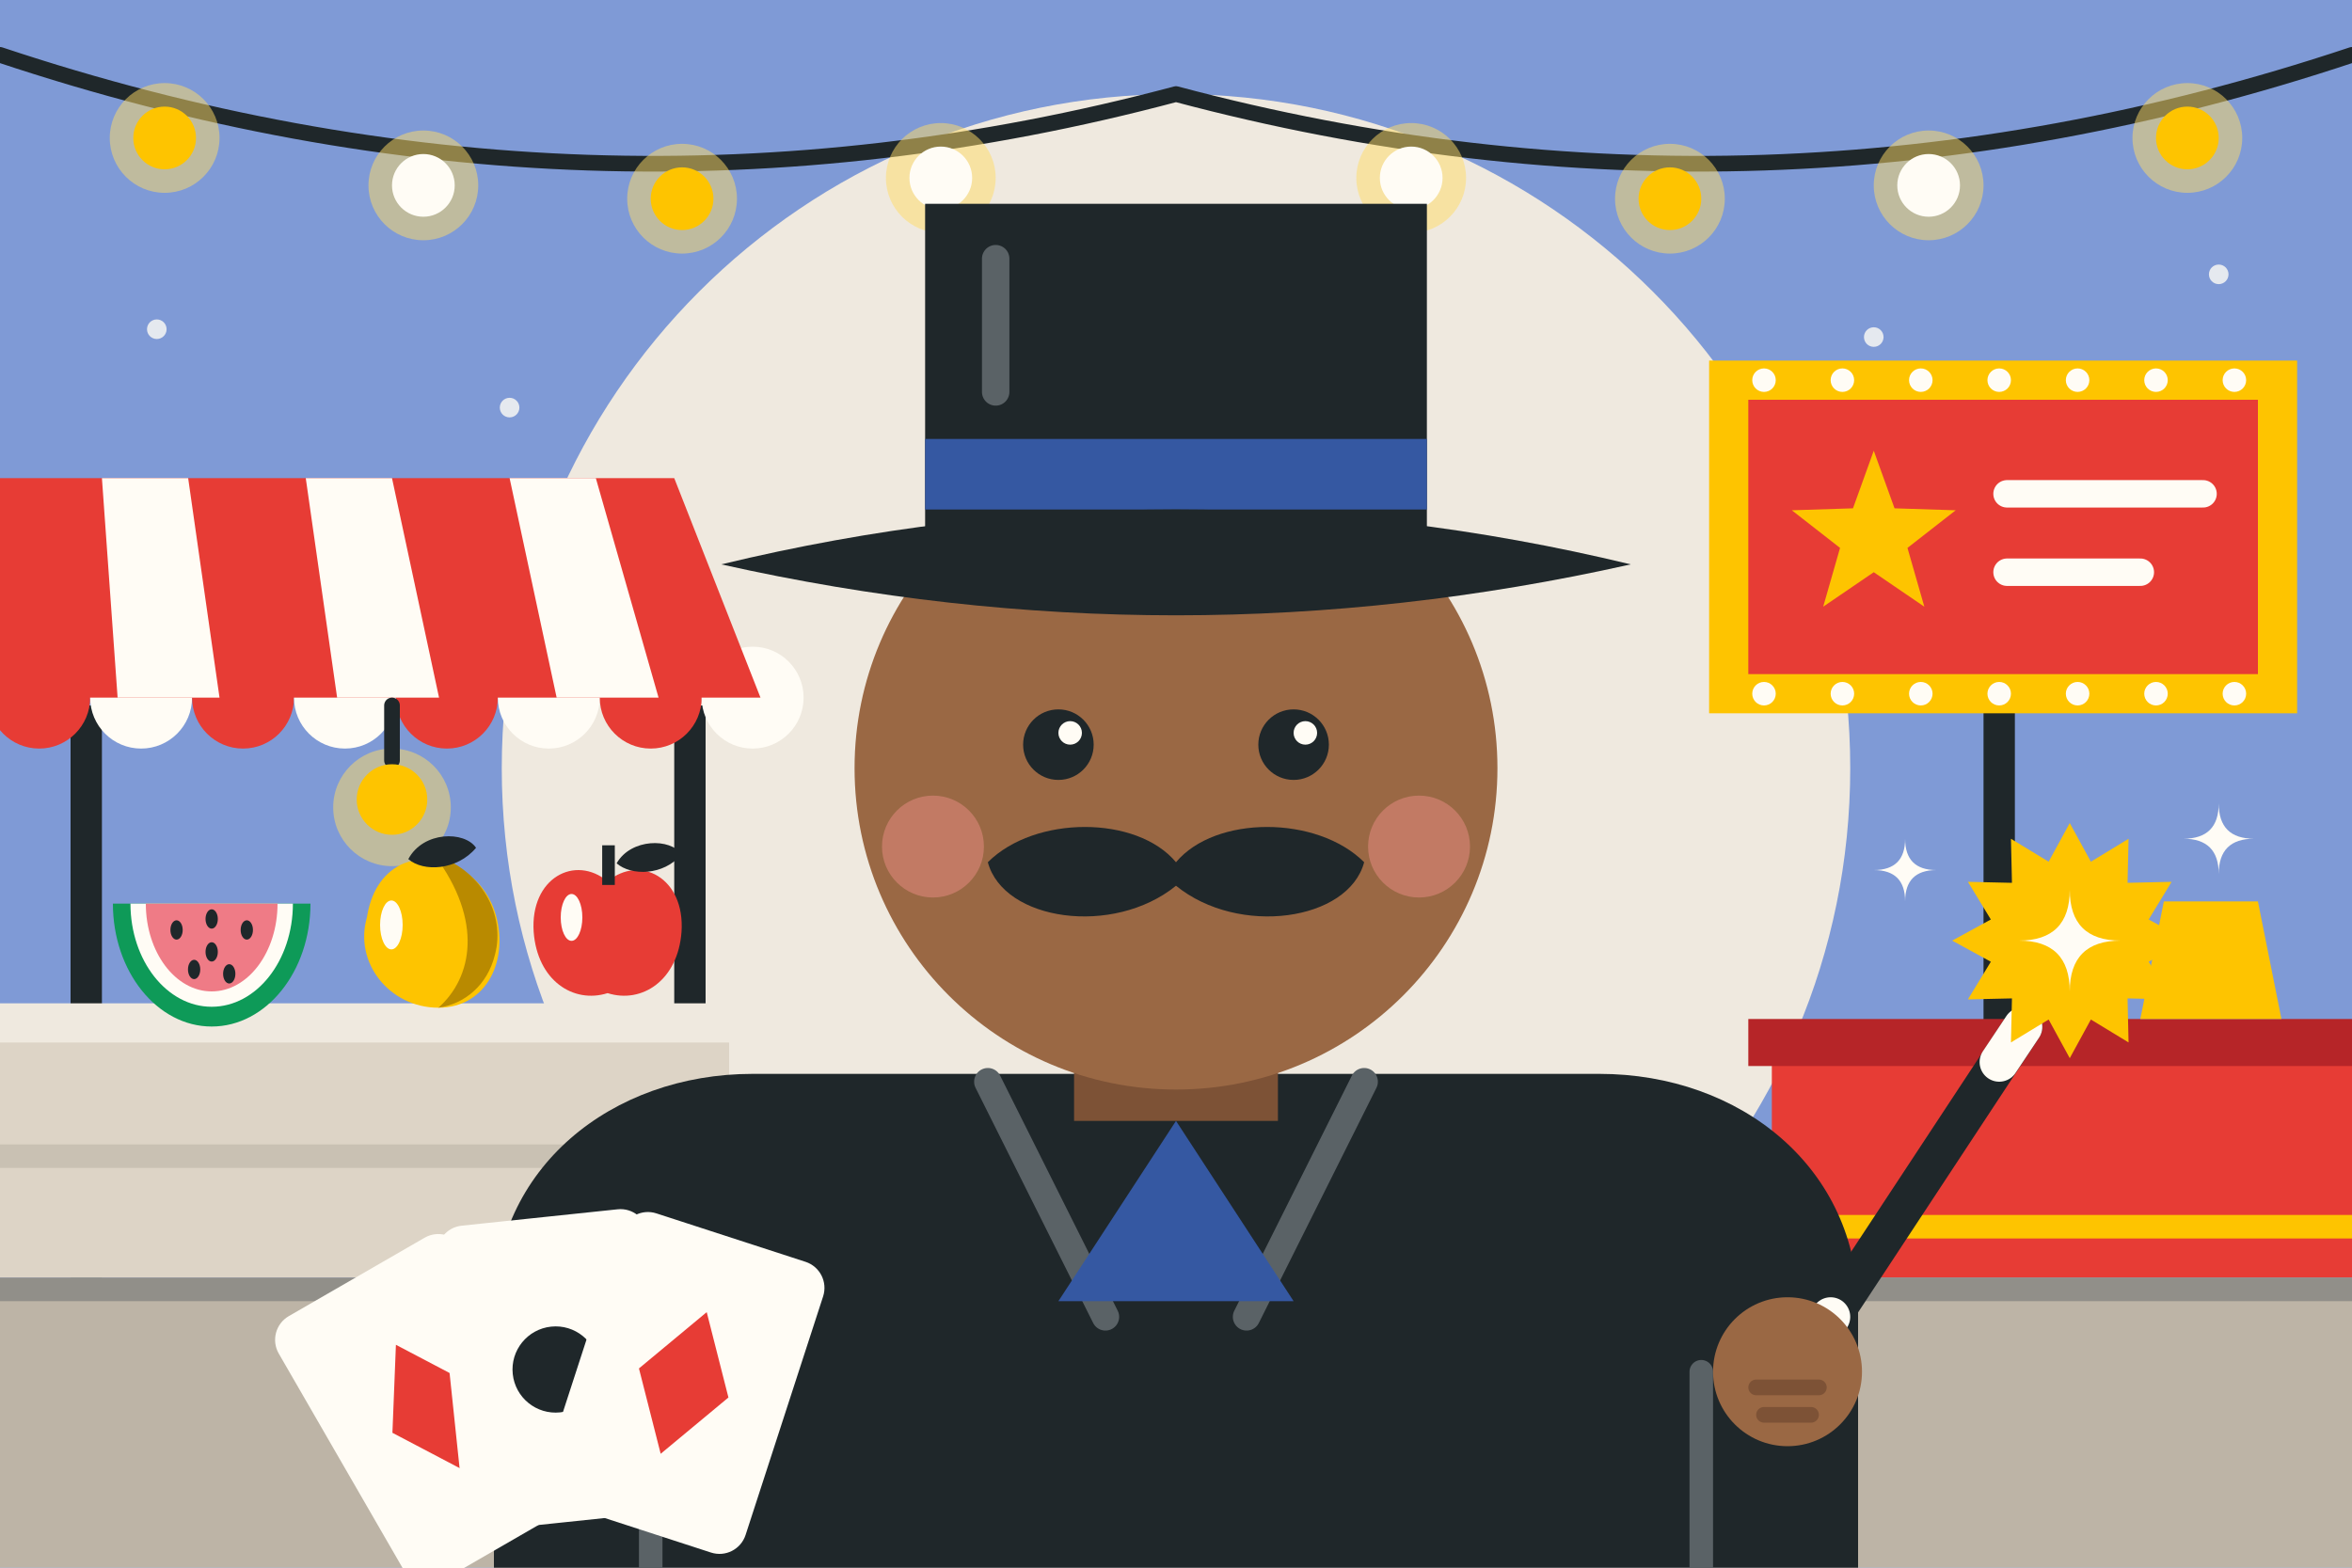
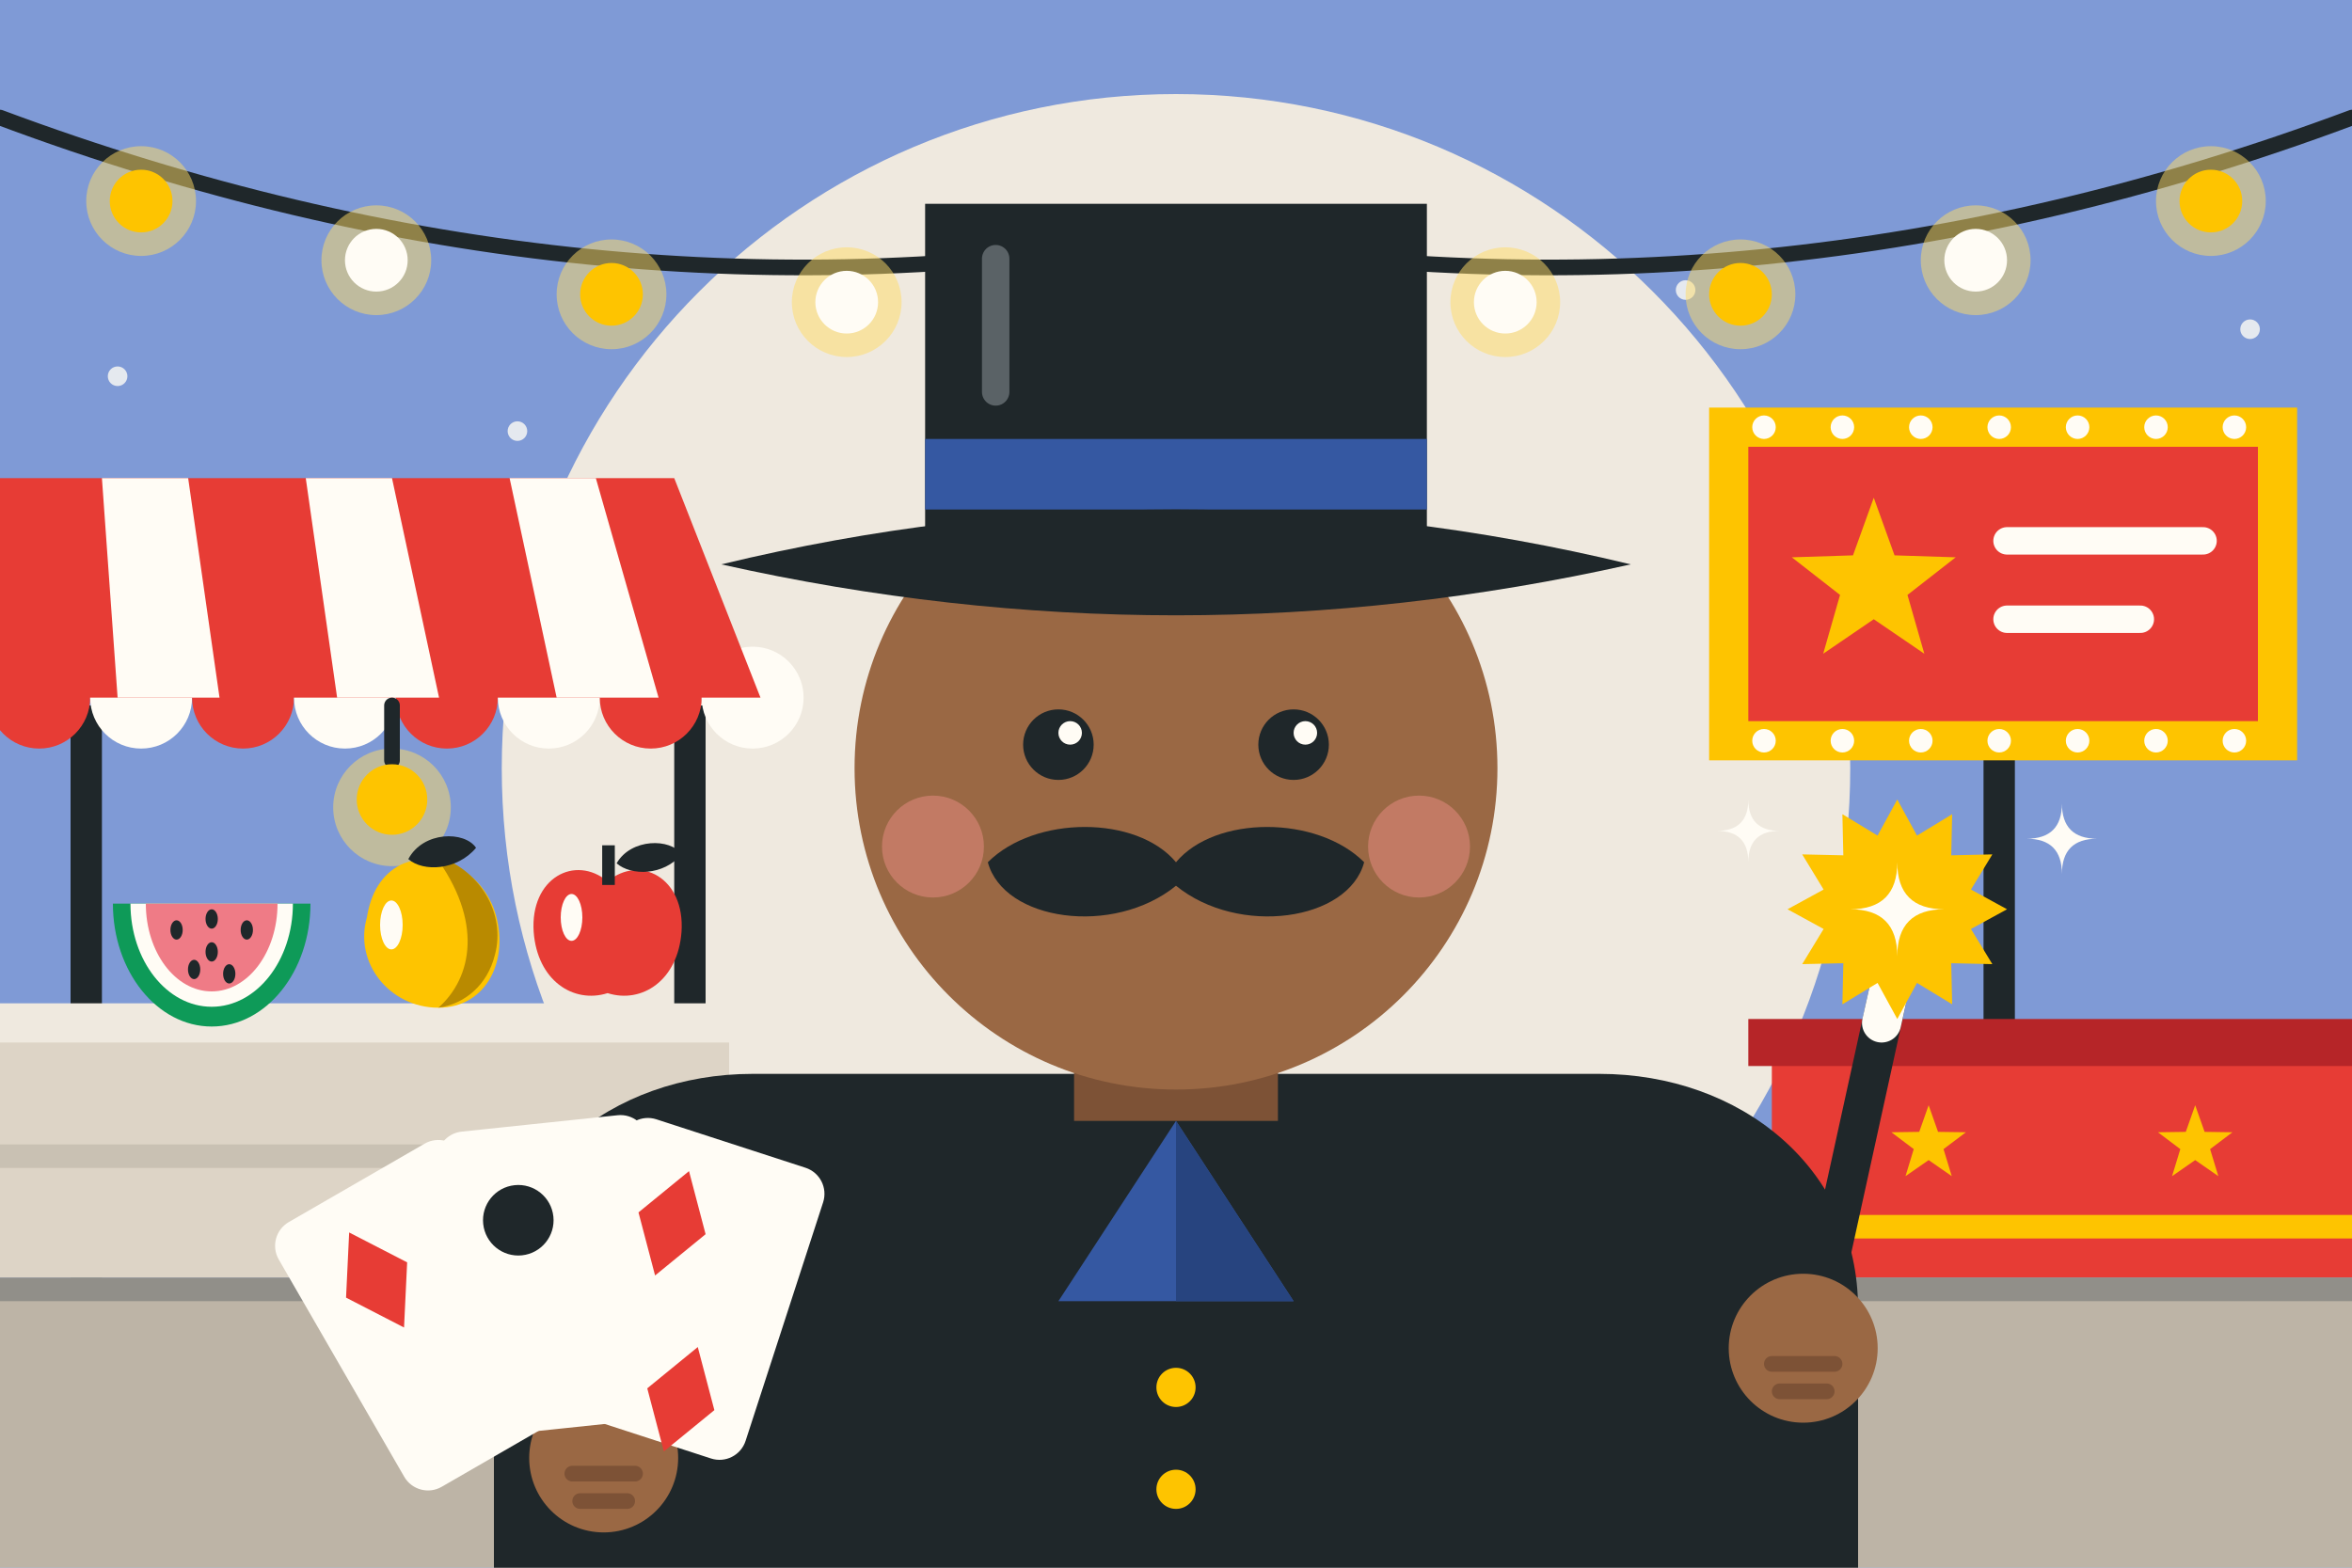
<svg xmlns="http://www.w3.org/2000/svg" viewBox="0 0 600 400">
  <rect x="0" y="0" width="600" height="400" fill="#7f9ad6" />
-   <circle cx="40" cy="84" r="2.5" fill="#fffcf5" opacity="0.8" />
-   <circle cx="208" cy="96" r="2.5" fill="#fffcf5" opacity="0.8" />
-   <circle cx="396" cy="100" r="2.5" fill="#fffcf5" opacity="0.8" />
-   <circle cx="566" cy="70" r="2.5" fill="#fffcf5" opacity="0.8" />
-   <circle cx="130" cy="104" r="2.5" fill="#fffcf5" opacity="0.8" />
-   <circle cx="478" cy="86" r="2.5" fill="#fffcf5" opacity="0.8" />
+   <circle cx="30" cy="96" r="2.5" fill="#fffcf5" opacity="0.8" />
+   <circle cx="212" cy="108" r="2.5" fill="#fffcf5" opacity="0.8" />
+   <circle cx="392" cy="112" r="2.5" fill="#fffcf5" opacity="0.8" />
+   <circle cx="574" cy="84" r="2.5" fill="#fffcf5" opacity="0.8" />
+   <circle cx="132" cy="110" r="2.5" fill="#fffcf5" opacity="0.8" />
+   <circle cx="430" cy="74" r="2.5" fill="#fffcf5" opacity="0.8" />
  <circle cx="300" cy="196" r="172" fill="#efe9df" />
-   <path d="M0 14Q150 64 300 24Q450 64 600 14" fill="none" stroke="#1f272a" stroke-width="4" stroke-linecap="round" stroke-linejoin="round" />
-   <circle cx="42.0" cy="35.2" r="14" fill="#ffdc66" opacity="0.5" />
-   <circle cx="42.0" cy="35.2" r="8" fill="#fec400" />
-   <circle cx="108.0" cy="47.3" r="14" fill="#ffdc66" opacity="0.5" />
-   <circle cx="108.0" cy="47.3" r="8" fill="#fffcf5" />
-   <circle cx="174.0" cy="50.7" r="14" fill="#ffdc66" opacity="0.5" />
-   <circle cx="174.0" cy="50.7" r="8" fill="#fec400" />
-   <circle cx="240.0" cy="45.4" r="14" fill="#ffdc66" opacity="0.5" />
-   <circle cx="240.0" cy="45.4" r="8" fill="#fffcf5" />
-   <circle cx="360.0" cy="45.4" r="14" fill="#ffdc66" opacity="0.5" />
-   <circle cx="360.0" cy="45.4" r="8" fill="#fffcf5" />
-   <circle cx="426.0" cy="50.7" r="14" fill="#ffdc66" opacity="0.5" />
-   <circle cx="426.0" cy="50.7" r="8" fill="#fec400" />
-   <circle cx="492.0" cy="47.3" r="14" fill="#ffdc66" opacity="0.5" />
-   <circle cx="492.0" cy="47.3" r="8" fill="#fffcf5" />
-   <circle cx="558.0" cy="35.2" r="14" fill="#ffdc66" opacity="0.5" />
-   <circle cx="558.0" cy="35.2" r="8" fill="#fec400" />
+   <path d="M0 30Q150 86 300 60Q450 86 600 30" fill="none" stroke="#1f272a" stroke-width="4" stroke-linecap="round" stroke-linejoin="round" />
+   <circle cx="36.0" cy="51.3" r="14" fill="#ffdc66" opacity="0.5" />
+   <circle cx="36.0" cy="51.3" r="8" fill="#fec400" />
+   <circle cx="96.0" cy="66.4" r="14" fill="#ffdc66" opacity="0.5" />
+   <circle cx="96.0" cy="66.4" r="8" fill="#fffcf5" />
+   <circle cx="156.0" cy="75.1" r="14" fill="#ffdc66" opacity="0.5" />
+   <circle cx="156.0" cy="75.1" r="8" fill="#fec400" />
+   <circle cx="216.0" cy="77.1" r="14" fill="#ffdc66" opacity="0.5" />
+   <circle cx="216.0" cy="77.1" r="8" fill="#fffcf5" />
+   <circle cx="384.0" cy="77.1" r="14" fill="#ffdc66" opacity="0.5" />
+   <circle cx="384.0" cy="77.1" r="8" fill="#fffcf5" />
+   <circle cx="444.0" cy="75.1" r="14" fill="#ffdc66" opacity="0.5" />
+   <circle cx="444.0" cy="75.1" r="8" fill="#fec400" />
+   <circle cx="504.0" cy="66.4" r="14" fill="#ffdc66" opacity="0.5" />
+   <circle cx="504.0" cy="66.4" r="8" fill="#fffcf5" />
+   <circle cx="564.0" cy="51.3" r="14" fill="#ffdc66" opacity="0.5" />
+   <circle cx="564.0" cy="51.3" r="8" fill="#fec400" />
  <path d="M22 180V326M176 180V326" fill="none" stroke="#1f272a" stroke-width="8" stroke-linecap="butt" stroke-linejoin="round" />
  <circle cx="10" cy="178" r="13" fill="#e73c35" />
  <circle cx="36" cy="178" r="13" fill="#fffcf5" />
  <circle cx="62" cy="178" r="13" fill="#e73c35" />
  <circle cx="88" cy="178" r="13" fill="#fffcf5" />
  <circle cx="114" cy="178" r="13" fill="#e73c35" />
  <circle cx="140" cy="178" r="13" fill="#fffcf5" />
  <circle cx="166" cy="178" r="13" fill="#e73c35" />
  <circle cx="192" cy="178" r="13" fill="#fffcf5" />
  <path d="M0 122h172l22 56H0z" fill="#e73c35" />
  <path d="M26 122h22l8 56h-26z" fill="#fffcf5" />
  <path d="M78 122h22l12 56h-26z" fill="#fffcf5" />
  <path d="M130 122h22l16 56h-26z" fill="#fffcf5" />
  <circle cx="100" cy="206" r="15" fill="#ffdc66" opacity="0.5" />
  <path d="M100 180v14" fill="none" stroke="#1f272a" stroke-width="4" stroke-linecap="round" stroke-linejoin="round" />
  <circle cx="100" cy="204" r="9" fill="#fec400" />
  <rect x="0" y="262" width="186" height="64" fill="#ddd4c6" />
  <rect x="0" y="256" width="190" height="10" fill="#efe9df" />
  <rect x="0" y="292" width="186" height="6" fill="#bdb4a6" opacity="0.6" />
  <g transform="translate(26 216) scale(1.75)">
    <path d="M5 26H95A45 56 0 0 1 5 26Z" fill="#0e9a58" transform="scale(0.32)" />
    <path d="M13 26H87A37 47 0 0 1 13 26Z" fill="#fffcf5" transform="scale(0.32)" />
    <path d="M20 26H80A30 40 0 0 1 20 26Z" fill="#ef7b86" transform="scale(0.32)" />
    <ellipse cx="34" cy="38" rx="2.8" ry="4.4" fill="#1f272a" transform="scale(0.32)" />
    <ellipse cx="50" cy="48" rx="2.8" ry="4.4" fill="#1f272a" transform="scale(0.32)" />
    <ellipse cx="66" cy="38" rx="2.8" ry="4.4" fill="#1f272a" transform="scale(0.32)" />
    <ellipse cx="42" cy="56" rx="2.8" ry="4.4" fill="#1f272a" transform="scale(0.32)" />
    <ellipse cx="58" cy="58" rx="2.8" ry="4.4" fill="#1f272a" transform="scale(0.32)" />
    <ellipse cx="50" cy="33" rx="2.8" ry="4.4" fill="#1f272a" transform="scale(0.32)" />
  </g>
  <g transform="translate(84 212) scale(1.5)">
    <path d="M20 46C13 70 32 94 58 94C84 94 96 68 88 43C80 19 55 10 38 18C28 23 22 33 20 46Z" fill="#fec400" transform="scale(0.32)" />
    <path d="M56 13C80 20 94 44 88 66C84 82 72 92 58 94C76 78 82 48 56 13Z" fill="#b98a00" transform="scale(0.32)" />
    <ellipse cx="33" cy="50" rx="6" ry="13" fill="#fffcf5" transform="scale(0.32)" />
    <path d="M42 15C50 0 72 0 78 9C68 21 50 22 42 15Z" fill="#1f272a" transform="scale(0.32)" />
  </g>
  <g transform="translate(132 212) scale(1.4375)">
    <path d="M50 28C32 13 7 26 9 56C11 83 31 96 50 90C69 96 89 83 91 56C93 26 68 13 50 28Z" fill="#e73c35" transform="scale(0.32)" />
    <ellipse cx="30" cy="48" rx="6" ry="13" fill="#fffcf5" transform="scale(0.32)" />
    <path d="M47 8h7v22h-7Z" fill="#1f272a" transform="scale(0.32)" />
    <path d="M55 18C63 4 85 4 91 13C81 25 63 25 55 18Z" fill="#1f272a" transform="scale(0.32)" />
  </g>
-   <path d="M510 180V266" fill="none" stroke="#1f272a" stroke-width="8" stroke-linecap="butt" stroke-linejoin="round" />
-   <rect x="436" y="92" width="150" height="90" fill="#fec400" />
-   <rect x="446" y="102" width="130" height="70" fill="#e73c35" />
-   <path d="M478.0 115.0L483.3 129.7L498.9 130.2L486.6 139.8L490.9 154.8L478.0 146.0L465.1 154.8L469.4 139.8L457.1 130.2L472.7 129.7Z" fill="#fec400" />
-   <path d="M512 126h50M512 146h34" fill="none" stroke="#fffcf5" stroke-width="7" stroke-linecap="round" stroke-linejoin="round" />
-   <circle cx="450" cy="97" r="3" fill="#fffcf5" />
-   <circle cx="450" cy="177" r="3" fill="#fffcf5" />
-   <circle cx="470" cy="97" r="3" fill="#fffcf5" />
-   <circle cx="470" cy="177" r="3" fill="#fffcf5" />
-   <circle cx="490" cy="97" r="3" fill="#fffcf5" />
-   <circle cx="490" cy="177" r="3" fill="#fffcf5" />
-   <circle cx="510" cy="97" r="3" fill="#fffcf5" />
-   <circle cx="510" cy="177" r="3" fill="#fffcf5" />
-   <circle cx="530" cy="97" r="3" fill="#fffcf5" />
-   <circle cx="530" cy="177" r="3" fill="#fffcf5" />
-   <circle cx="550" cy="97" r="3" fill="#fffcf5" />
-   <circle cx="550" cy="177" r="3" fill="#fffcf5" />
-   <circle cx="570" cy="97" r="3" fill="#fffcf5" />
-   <circle cx="570" cy="177" r="3" fill="#fffcf5" />
+   <path d="M510 190V266" fill="none" stroke="#1f272a" stroke-width="8" stroke-linecap="butt" stroke-linejoin="round" />
+   <rect x="436" y="104" width="150" height="90" fill="#fec400" />
+   <rect x="446" y="114" width="130" height="70" fill="#e73c35" />
+   <path d="M478.0 127.0L483.3 141.7L498.9 142.2L486.6 151.8L490.9 166.8L478.0 158.0L465.1 166.8L469.4 151.8L457.1 142.2L472.7 141.7Z" fill="#fec400" />
+   <path d="M512 138h50M512 158h34" fill="none" stroke="#fffcf5" stroke-width="7" stroke-linecap="round" stroke-linejoin="round" />
+   <circle cx="450" cy="109" r="3" fill="#fffcf5" />
+   <circle cx="450" cy="189" r="3" fill="#fffcf5" />
+   <circle cx="470" cy="109" r="3" fill="#fffcf5" />
+   <circle cx="470" cy="189" r="3" fill="#fffcf5" />
+   <circle cx="490" cy="109" r="3" fill="#fffcf5" />
+   <circle cx="490" cy="189" r="3" fill="#fffcf5" />
+   <circle cx="510" cy="109" r="3" fill="#fffcf5" />
+   <circle cx="510" cy="189" r="3" fill="#fffcf5" />
+   <circle cx="530" cy="109" r="3" fill="#fffcf5" />
+   <circle cx="530" cy="189" r="3" fill="#fffcf5" />
+   <circle cx="550" cy="109" r="3" fill="#fffcf5" />
+   <circle cx="550" cy="189" r="3" fill="#fffcf5" />
+   <circle cx="570" cy="109" r="3" fill="#fffcf5" />
+   <circle cx="570" cy="189" r="3" fill="#fffcf5" />
  <rect x="452" y="268" width="148" height="58" fill="#e73c35" />
  <rect x="452" y="310" width="148" height="6" fill="#fec400" />
  <rect x="446" y="260" width="154" height="12" fill="#b62528" />
-   <path d="M546 260l6-30h24l6 30z" fill="#fec400" />
-   <circle cx="528" cy="252" r="8" fill="#fffcf5" />
+   <path d="M492.0 282.0L494.4 288.8L501.5 288.9L495.8 293.2L497.9 300.1L492.0 296.0L486.1 300.1L488.2 293.2L482.5 288.9L489.6 288.8Z" fill="#fec400" />
+   <path d="M560.0 282.0L562.4 288.8L569.5 288.9L563.8 293.2L565.9 300.1L560.0 296.0L554.1 300.1L556.2 293.2L550.5 288.9L557.6 288.8Z" fill="#fec400" />
  <rect x="0" y="326" width="600" height="74" fill="#bdb4a6" />
  <rect x="0" y="326" width="600" height="6" fill="#5a6266" opacity="0.45" />
  <path d="M126 400v-66c0-36 30-60 66-60h216c36 0 66 24 66 60v66z" fill="#1f272a" />
-   <path d="M166 400v-50M434 400v-50" fill="none" stroke="#5a6266" stroke-width="6" stroke-linecap="round" stroke-linejoin="round" />
-   <path d="M252 276l30 60M348 276l-30 60" fill="none" stroke="#5a6266" stroke-width="7" stroke-linecap="round" stroke-linejoin="round" />
  <path d="M300 286l30 46h-60z" fill="#3558a2" />
+   <path d="M300 286l30 46h-30z" fill="#27447f" />
+   <circle cx="300" cy="354" r="5" fill="#fec400" />
+   <circle cx="300" cy="380" r="5" fill="#fec400" />
  <rect x="274" y="250" width="52" height="36" fill="#7d5236" />
  <circle cx="300" cy="196" r="82" fill="#9a6844" />
  <circle cx="238" cy="216" r="13" fill="#f2918c" opacity="0.45" />
  <circle cx="362" cy="216" r="13" fill="#f2918c" opacity="0.45" />
  <rect x="236" y="52" width="128" height="92" fill="#1f272a" />
  <rect x="236" y="112" width="128" height="18" fill="#3558a2" />
  <path d="M184 144Q300 116 416 144Q300 170 184 144Z" fill="#1f272a" />
  <path d="M254 66v34" fill="none" stroke="#5a6266" stroke-width="7" stroke-linecap="round" stroke-linejoin="round" />
  <circle cx="270" cy="190" r="9" fill="#1f272a" />
  <circle cx="330" cy="190" r="9" fill="#1f272a" />
  <circle cx="273" cy="187" r="3" fill="#fffcf5" />
  <circle cx="333" cy="187" r="3" fill="#fffcf5" />
  <path d="M300 220c-10-12-36-12-48 0 4 15 32 19 48 6 16 13 44 9 48-6-12-12-38-12-48 0z" fill="#1f272a" />
-   <g transform="translate(150 428) rotate(-30)">
+   <circle cx="154" cy="372" r="19" fill="#9a6844" />
+   <path d="M146 376h16M148 383h12" fill="none" stroke="#7d5236" stroke-width="4" stroke-linecap="round" stroke-linejoin="round" />
+   <g transform="translate(150 404) rotate(-30)">
    <rect x="-27" y="-118" width="54" height="78" rx="7" fill="#fffcf5" />
-     <path d="M0-98l12 19-12 19-12-19z" fill="#e73c35" />
+     <path d="M-8-108l9 14-9 14-9-14z" fill="#e73c35" />
  </g>
-   <g transform="translate(150 428) rotate(-6)">
+   <g transform="translate(150 404) rotate(-6)">
    <rect x="-27" y="-118" width="54" height="78" rx="7" fill="#fffcf5" />
-     <circle cx="0" cy="-79" r="11" fill="#1f272a" />
+     <circle cx="-8" cy="-94" r="9" fill="#1f272a" />
  </g>
-   <g transform="translate(150 428) rotate(18)">
+   <g transform="translate(150 404) rotate(18)">
    <rect x="-27" y="-118" width="54" height="78" rx="7" fill="#fffcf5" />
-     <path d="M0-98l12 19-12 19-12-19z" fill="#e73c35" />
+     <path d="M-8-108l9 14-9 14-9-14z" fill="#e73c35" />
+     <path d="M8-66l9 14-9 14-9-14z" fill="#e73c35" />
  </g>
-   <path d="M462 344L516 262" fill="none" stroke="#1f272a" stroke-width="10" stroke-linecap="round" stroke-linejoin="round" />
-   <path d="M510 271l6-9" fill="none" stroke="#fffcf5" stroke-width="10" stroke-linecap="round" stroke-linejoin="round" />
-   <path d="M462 344l5-8" fill="none" stroke="#fffcf5" stroke-width="10" stroke-linecap="round" stroke-linejoin="round" />
-   <circle cx="456" cy="350" r="19" fill="#9a6844" />
-   <path d="M448 354h16M450 361h12" fill="none" stroke="#7d5236" stroke-width="4" stroke-linecap="round" stroke-linejoin="round" />
-   <g transform="translate(528 240) scale(0.2542) translate(-410 -100)">
+   <path d="M464 334L482 252" fill="none" stroke="#1f272a" stroke-width="10" stroke-linecap="round" stroke-linejoin="round" />
+   <path d="M480 261l2-9" fill="none" stroke="#fffcf5" stroke-width="10" stroke-linecap="round" stroke-linejoin="round" />
+   <circle cx="460" cy="344" r="19" fill="#9a6844" />
+   <path d="M452 348h16M454 355h12" fill="none" stroke="#7d5236" stroke-width="4" stroke-linecap="round" stroke-linejoin="round" />
+   <g transform="translate(484 232) scale(0.2373) translate(-410 -100)">
    <path d="M410 -18L431.2 20.8L469 -2.2L468 42L512.2 41L489.2 78.8L528 100L489.2 121.2L512.2 159L468 158L469 202.2L431.2 179.2L410 218L388.8 179.2L351 202.2L352 158L307.8 159L330.8 121.2L292 100L330.8 78.8L307.8 41L352 42L351 -2.2L388.8 20.8Z" fill="#fec400" />
  </g>
-   <path d="M528 227Q528 240 541 240Q528 240 528 253Q528 240 515 240Q528 240 528 227Z" fill="#fffcf5" />
-   <path d="M566 205Q566 214 575 214Q566 214 566 223Q566 214 557 214Q566 214 566 205Z" fill="#fffcf5" />
-   <path d="M486 214Q486 222 494 222Q486 222 486 230Q486 222 478 222Q486 222 486 214Z" fill="#fffcf5" />
+   <path d="M484 220Q484 232 496 232Q484 232 484 244Q484 232 472 232Q484 232 484 220Z" fill="#fffcf5" />
+   <path d="M526 205Q526 214 535 214Q526 214 526 223Q526 214 517 214Q526 214 526 205Z" fill="#fffcf5" />
+   <path d="M446 204Q446 212 454 212Q446 212 446 220Q446 212 438 212Q446 212 446 204Z" fill="#fffcf5" />
</svg>
